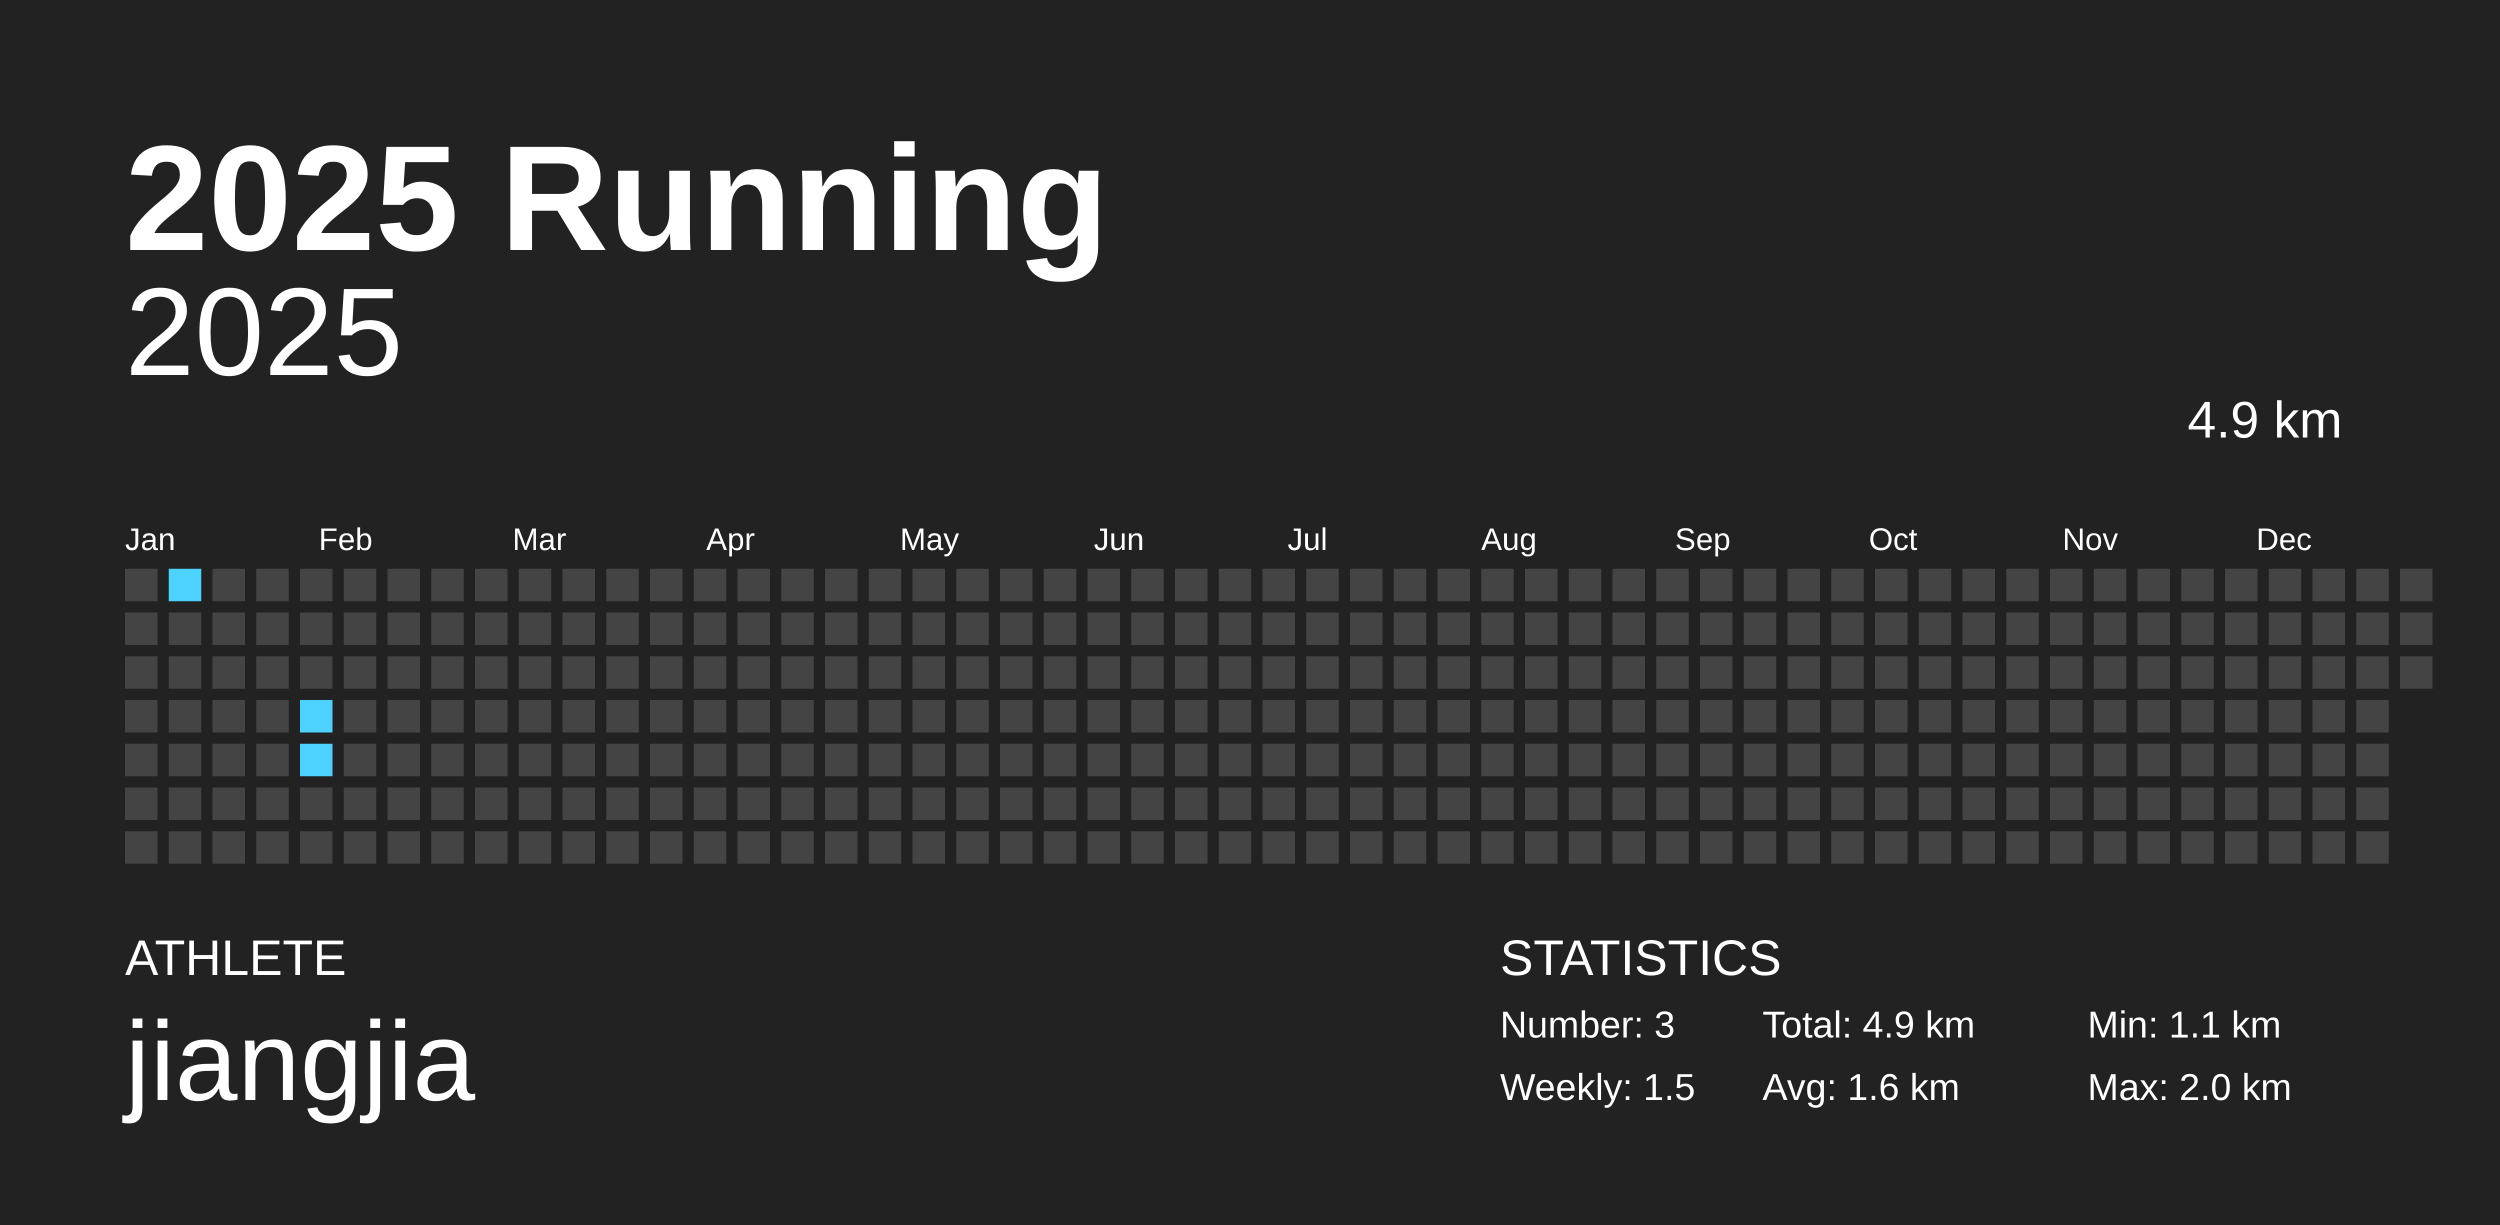
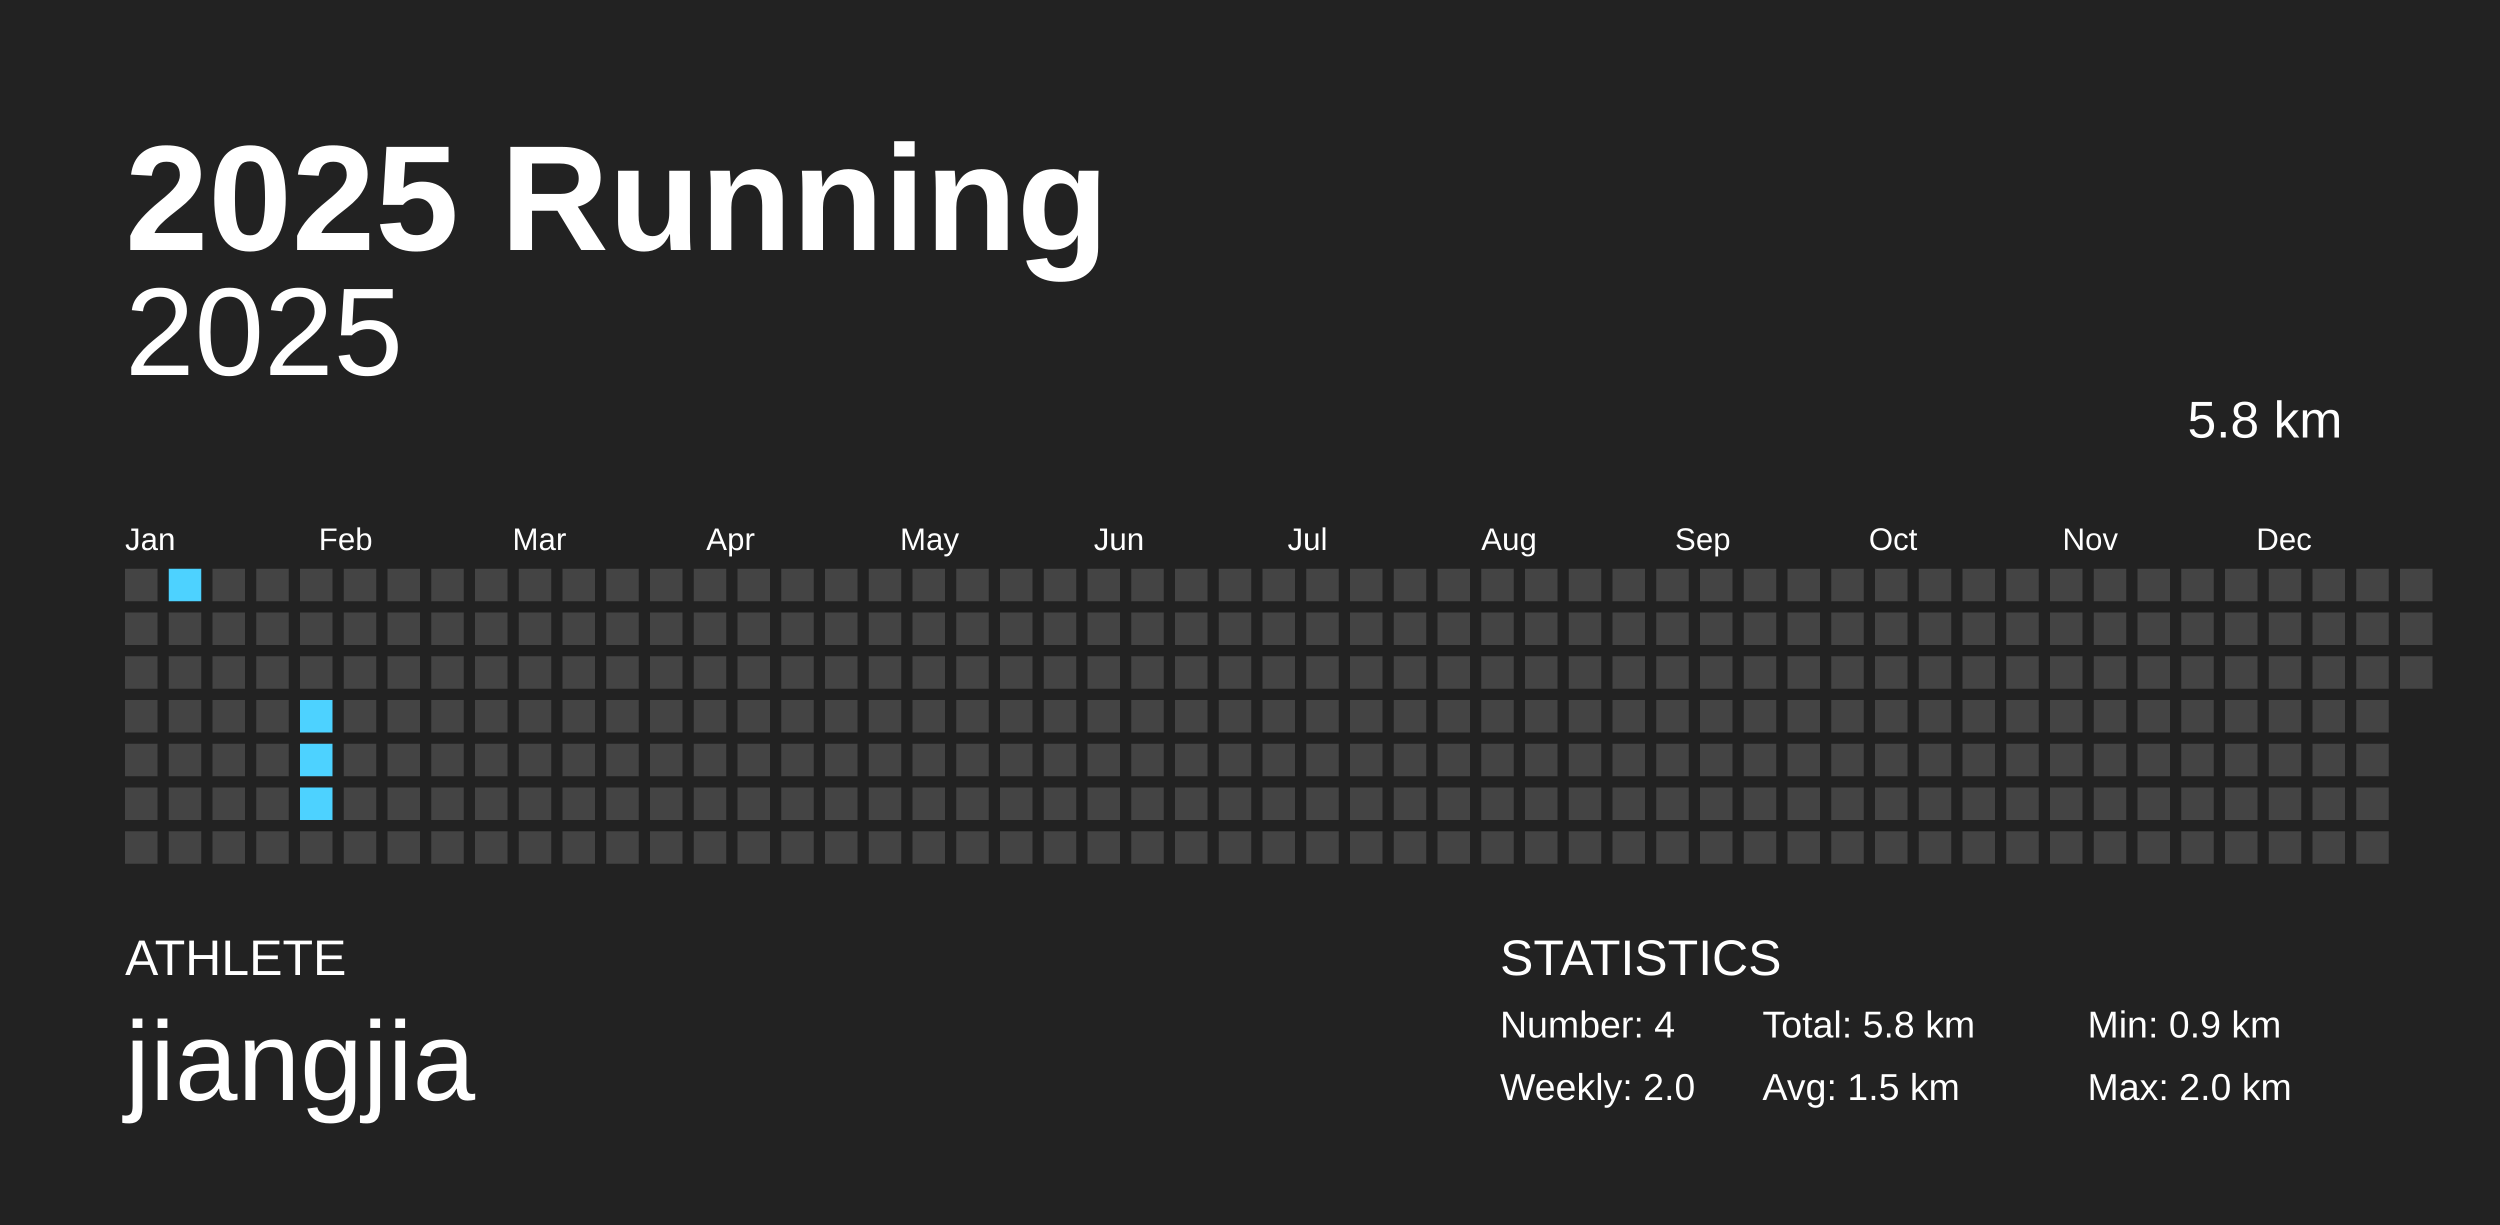
<svg xmlns="http://www.w3.org/2000/svg" baseProfile="full" height="98mm" version="1.1" viewBox="0,0,200,98" width="200mm">
  <defs />
  <rect fill="#222222" height="98" width="200" x="0" y="0" />
  <text fill="#FFFFFF" style="font-size:12px; font-family:Arial; font-weight:bold;" x="10" y="20">2025 Running</text>
  <text fill="#FFFFFF" style="font-size:4px; font-family:Arial" x="10" y="78">ATHLETE</text>
  <text fill="#FFFFFF" style="font-size:9px; font-family:Arial" x="10" y="88">jiangjia</text>
  <text fill="#FFFFFF" style="font-size:4px; font-family:Arial" x="120" y="78">STATISTICS</text>
-   <text fill="#FFFFFF" style="font-size:3px; font-family:Arial" x="120" y="83">Number: 3</text>
-   <text fill="#FFFFFF" style="font-size:3px; font-family:Arial" x="120" y="88">Weekly: 1.5</text>
-   <text fill="#FFFFFF" style="font-size:3px; font-family:Arial" x="141" y="83">Total: 4.9 km</text>
-   <text fill="#FFFFFF" style="font-size:3px; font-family:Arial" x="141" y="88">Avg: 1.6 km</text>
-   <text fill="#FFFFFF" style="font-size:3px; font-family:Arial" x="167" y="83">Min: 1.1 km</text>
+   <text fill="#FFFFFF" style="font-size:3px; font-family:Arial" x="120" y="83">Number: 4</text>
+   <text fill="#FFFFFF" style="font-size:3px; font-family:Arial" x="120" y="88">Weekly: 2.0</text>
+   <text fill="#FFFFFF" style="font-size:3px; font-family:Arial" x="141" y="83">Total: 5.8 km</text>
+   <text fill="#FFFFFF" style="font-size:3px; font-family:Arial" x="141" y="88">Avg: 1.5 km</text>
+   <text fill="#FFFFFF" style="font-size:3px; font-family:Arial" x="167" y="83">Min: 0.9 km</text>
  <text fill="#FFFFFF" style="font-size:3px; font-family:Arial" x="167" y="88">Max: 2.0 km</text>
  <text alignment-baseline="hanging" fill="#FFFFFF" style="font-size:10.0px; font-family:Arial;" x="10" y="30">2025</text>
-   <text alignment-baseline="hanging" fill="#FFFFFF" style="font-size:4.125px; font-family:Arial;" x="175" y="35">4.9 km</text>
+   <text alignment-baseline="hanging" fill="#FFFFFF" style="font-size:4.125px; font-family:Arial;" x="175" y="35">5.8 km</text>
  <text fill="#FFFFFF" style="font-size:2.5px; font-family:Arial" x="10.0" y="44">Jan</text>
  <text fill="#FFFFFF" style="font-size:2.5px; font-family:Arial" x="25.5" y="44">Feb</text>
  <text fill="#FFFFFF" style="font-size:2.5px; font-family:Arial" x="41.0" y="44">Mar</text>
  <text fill="#FFFFFF" style="font-size:2.5px; font-family:Arial" x="56.5" y="44">Apr</text>
  <text fill="#FFFFFF" style="font-size:2.5px; font-family:Arial" x="72.0" y="44">May</text>
  <text fill="#FFFFFF" style="font-size:2.5px; font-family:Arial" x="87.5" y="44">Jun</text>
  <text fill="#FFFFFF" style="font-size:2.5px; font-family:Arial" x="103.0" y="44">Jul</text>
  <text fill="#FFFFFF" style="font-size:2.5px; font-family:Arial" x="118.5" y="44">Aug</text>
  <text fill="#FFFFFF" style="font-size:2.5px; font-family:Arial" x="134.0" y="44">Sep</text>
  <text fill="#FFFFFF" style="font-size:2.5px; font-family:Arial" x="149.5" y="44">Oct</text>
  <text fill="#FFFFFF" style="font-size:2.5px; font-family:Arial" x="165.0" y="44">Nov</text>
  <text fill="#FFFFFF" style="font-size:2.5px; font-family:Arial" x="180.5" y="44">Dec</text>
  <rect fill="#444444" height="2.6" width="2.6" x="10.0" y="45.5" />
  <rect fill="#444444" height="2.6" width="2.6" x="10.0" y="49.0" />
  <rect fill="#444444" height="2.6" width="2.6" x="10.0" y="52.5" />
  <rect fill="#444444" height="2.6" width="2.6" x="10.0" y="56.0" />
  <rect fill="#444444" height="2.6" width="2.6" x="10.0" y="59.5" />
  <rect fill="#444444" height="2.6" width="2.6" x="10.0" y="63.0" />
  <rect fill="#444444" height="2.6" width="2.6" x="10.0" y="66.5" />
  <rect fill="#4dd2ff" height="2.6" width="2.6" x="13.5" y="45.5" />
  <rect fill="#444444" height="2.6" width="2.6" x="13.5" y="49.0" />
  <rect fill="#444444" height="2.6" width="2.6" x="13.5" y="52.5" />
  <rect fill="#444444" height="2.6" width="2.6" x="13.5" y="56.0" />
  <rect fill="#444444" height="2.6" width="2.6" x="13.5" y="59.5" />
  <rect fill="#444444" height="2.6" width="2.6" x="13.5" y="63.0" />
  <rect fill="#444444" height="2.6" width="2.6" x="13.5" y="66.5" />
  <rect fill="#444444" height="2.6" width="2.6" x="17.0" y="45.5" />
  <rect fill="#444444" height="2.6" width="2.6" x="17.0" y="49.0" />
  <rect fill="#444444" height="2.6" width="2.6" x="17.0" y="52.5" />
  <rect fill="#444444" height="2.6" width="2.6" x="17.0" y="56.0" />
  <rect fill="#444444" height="2.6" width="2.6" x="17.0" y="59.5" />
  <rect fill="#444444" height="2.6" width="2.6" x="17.0" y="63.0" />
  <rect fill="#444444" height="2.6" width="2.6" x="17.0" y="66.5" />
  <rect fill="#444444" height="2.6" width="2.6" x="20.5" y="45.5" />
  <rect fill="#444444" height="2.6" width="2.6" x="20.5" y="49.0" />
  <rect fill="#444444" height="2.6" width="2.6" x="20.5" y="52.5" />
  <rect fill="#444444" height="2.6" width="2.6" x="20.5" y="56.0" />
  <rect fill="#444444" height="2.6" width="2.6" x="20.5" y="59.5" />
  <rect fill="#444444" height="2.6" width="2.6" x="20.5" y="63.0" />
  <rect fill="#444444" height="2.6" width="2.6" x="20.5" y="66.5" />
  <rect fill="#444444" height="2.6" width="2.6" x="24.0" y="45.5" />
  <rect fill="#444444" height="2.6" width="2.6" x="24.0" y="49.0" />
  <rect fill="#444444" height="2.6" width="2.6" x="24.0" y="52.5" />
  <rect fill="#4dd2ff" height="2.6" width="2.6" x="24.0" y="56.0" />
  <rect fill="#4dd2ff" height="2.6" width="2.6" x="24.0" y="59.5" />
-   <rect fill="#444444" height="2.6" width="2.6" x="24.0" y="63.0" />
+   <rect fill="#4dd2ff" height="2.6" width="2.6" x="24.0" y="63.0" />
  <rect fill="#444444" height="2.6" width="2.6" x="24.0" y="66.5" />
  <rect fill="#444444" height="2.6" width="2.6" x="27.5" y="45.5" />
  <rect fill="#444444" height="2.6" width="2.6" x="27.5" y="49.0" />
  <rect fill="#444444" height="2.6" width="2.6" x="27.5" y="52.5" />
  <rect fill="#444444" height="2.6" width="2.6" x="27.5" y="56.0" />
  <rect fill="#444444" height="2.6" width="2.6" x="27.5" y="59.5" />
  <rect fill="#444444" height="2.6" width="2.6" x="27.5" y="63.0" />
  <rect fill="#444444" height="2.6" width="2.6" x="27.5" y="66.5" />
  <rect fill="#444444" height="2.6" width="2.6" x="31.0" y="45.5" />
  <rect fill="#444444" height="2.6" width="2.6" x="31.0" y="49.0" />
  <rect fill="#444444" height="2.6" width="2.6" x="31.0" y="52.5" />
  <rect fill="#444444" height="2.6" width="2.6" x="31.0" y="56.0" />
  <rect fill="#444444" height="2.6" width="2.6" x="31.0" y="59.5" />
  <rect fill="#444444" height="2.6" width="2.6" x="31.0" y="63.0" />
  <rect fill="#444444" height="2.6" width="2.6" x="31.0" y="66.5" />
  <rect fill="#444444" height="2.6" width="2.6" x="34.5" y="45.5" />
  <rect fill="#444444" height="2.6" width="2.6" x="34.5" y="49.0" />
  <rect fill="#444444" height="2.6" width="2.6" x="34.5" y="52.5" />
  <rect fill="#444444" height="2.6" width="2.6" x="34.5" y="56.0" />
  <rect fill="#444444" height="2.6" width="2.6" x="34.5" y="59.5" />
  <rect fill="#444444" height="2.6" width="2.6" x="34.5" y="63.0" />
  <rect fill="#444444" height="2.6" width="2.6" x="34.5" y="66.5" />
  <rect fill="#444444" height="2.6" width="2.6" x="38.0" y="45.5" />
  <rect fill="#444444" height="2.6" width="2.6" x="38.0" y="49.0" />
  <rect fill="#444444" height="2.6" width="2.6" x="38.0" y="52.5" />
  <rect fill="#444444" height="2.6" width="2.6" x="38.0" y="56.0" />
  <rect fill="#444444" height="2.6" width="2.6" x="38.0" y="59.5" />
  <rect fill="#444444" height="2.6" width="2.6" x="38.0" y="63.0" />
  <rect fill="#444444" height="2.6" width="2.6" x="38.0" y="66.5" />
  <rect fill="#444444" height="2.6" width="2.6" x="41.5" y="45.5" />
  <rect fill="#444444" height="2.6" width="2.6" x="41.5" y="49.0" />
  <rect fill="#444444" height="2.6" width="2.6" x="41.5" y="52.5" />
  <rect fill="#444444" height="2.6" width="2.6" x="41.5" y="56.0" />
  <rect fill="#444444" height="2.6" width="2.6" x="41.5" y="59.5" />
  <rect fill="#444444" height="2.6" width="2.6" x="41.5" y="63.0" />
  <rect fill="#444444" height="2.6" width="2.6" x="41.5" y="66.5" />
  <rect fill="#444444" height="2.6" width="2.6" x="45.0" y="45.5" />
  <rect fill="#444444" height="2.6" width="2.6" x="45.0" y="49.0" />
  <rect fill="#444444" height="2.6" width="2.6" x="45.0" y="52.5" />
  <rect fill="#444444" height="2.6" width="2.6" x="45.0" y="56.0" />
  <rect fill="#444444" height="2.6" width="2.6" x="45.0" y="59.5" />
  <rect fill="#444444" height="2.6" width="2.6" x="45.0" y="63.0" />
  <rect fill="#444444" height="2.6" width="2.6" x="45.0" y="66.5" />
  <rect fill="#444444" height="2.6" width="2.6" x="48.5" y="45.5" />
  <rect fill="#444444" height="2.6" width="2.6" x="48.5" y="49.0" />
  <rect fill="#444444" height="2.6" width="2.6" x="48.5" y="52.5" />
  <rect fill="#444444" height="2.6" width="2.6" x="48.5" y="56.0" />
  <rect fill="#444444" height="2.6" width="2.6" x="48.5" y="59.5" />
  <rect fill="#444444" height="2.6" width="2.6" x="48.5" y="63.0" />
  <rect fill="#444444" height="2.6" width="2.6" x="48.5" y="66.5" />
  <rect fill="#444444" height="2.6" width="2.6" x="52.0" y="45.5" />
  <rect fill="#444444" height="2.6" width="2.6" x="52.0" y="49.0" />
  <rect fill="#444444" height="2.6" width="2.6" x="52.0" y="52.5" />
  <rect fill="#444444" height="2.6" width="2.6" x="52.0" y="56.0" />
  <rect fill="#444444" height="2.6" width="2.6" x="52.0" y="59.5" />
  <rect fill="#444444" height="2.6" width="2.6" x="52.0" y="63.0" />
  <rect fill="#444444" height="2.6" width="2.6" x="52.0" y="66.5" />
  <rect fill="#444444" height="2.6" width="2.6" x="55.5" y="45.5" />
  <rect fill="#444444" height="2.6" width="2.6" x="55.5" y="49.0" />
  <rect fill="#444444" height="2.6" width="2.6" x="55.5" y="52.5" />
  <rect fill="#444444" height="2.6" width="2.6" x="55.5" y="56.0" />
  <rect fill="#444444" height="2.6" width="2.6" x="55.5" y="59.5" />
  <rect fill="#444444" height="2.6" width="2.6" x="55.5" y="63.0" />
  <rect fill="#444444" height="2.6" width="2.6" x="55.5" y="66.5" />
  <rect fill="#444444" height="2.6" width="2.6" x="59.0" y="45.5" />
  <rect fill="#444444" height="2.6" width="2.6" x="59.0" y="49.0" />
  <rect fill="#444444" height="2.6" width="2.6" x="59.0" y="52.5" />
  <rect fill="#444444" height="2.6" width="2.6" x="59.0" y="56.0" />
  <rect fill="#444444" height="2.6" width="2.6" x="59.0" y="59.5" />
  <rect fill="#444444" height="2.6" width="2.6" x="59.0" y="63.0" />
  <rect fill="#444444" height="2.6" width="2.6" x="59.0" y="66.5" />
  <rect fill="#444444" height="2.6" width="2.6" x="62.5" y="45.5" />
  <rect fill="#444444" height="2.6" width="2.6" x="62.5" y="49.0" />
  <rect fill="#444444" height="2.6" width="2.6" x="62.5" y="52.5" />
  <rect fill="#444444" height="2.6" width="2.6" x="62.5" y="56.0" />
  <rect fill="#444444" height="2.6" width="2.6" x="62.5" y="59.5" />
  <rect fill="#444444" height="2.6" width="2.6" x="62.5" y="63.0" />
  <rect fill="#444444" height="2.6" width="2.6" x="62.5" y="66.5" />
  <rect fill="#444444" height="2.6" width="2.6" x="66.0" y="45.5" />
  <rect fill="#444444" height="2.6" width="2.6" x="66.0" y="49.0" />
  <rect fill="#444444" height="2.6" width="2.6" x="66.0" y="52.5" />
  <rect fill="#444444" height="2.6" width="2.6" x="66.0" y="56.0" />
  <rect fill="#444444" height="2.6" width="2.6" x="66.0" y="59.5" />
  <rect fill="#444444" height="2.6" width="2.6" x="66.0" y="63.0" />
  <rect fill="#444444" height="2.6" width="2.6" x="66.0" y="66.5" />
  <rect fill="#444444" height="2.6" width="2.6" x="69.5" y="45.5" />
  <rect fill="#444444" height="2.6" width="2.6" x="69.5" y="49.0" />
  <rect fill="#444444" height="2.6" width="2.6" x="69.5" y="52.5" />
  <rect fill="#444444" height="2.6" width="2.6" x="69.5" y="56.0" />
  <rect fill="#444444" height="2.6" width="2.6" x="69.5" y="59.5" />
  <rect fill="#444444" height="2.6" width="2.6" x="69.5" y="63.0" />
  <rect fill="#444444" height="2.6" width="2.6" x="69.5" y="66.5" />
  <rect fill="#444444" height="2.6" width="2.6" x="73.0" y="45.5" />
  <rect fill="#444444" height="2.6" width="2.6" x="73.0" y="49.0" />
  <rect fill="#444444" height="2.6" width="2.6" x="73.0" y="52.5" />
  <rect fill="#444444" height="2.6" width="2.6" x="73.0" y="56.0" />
  <rect fill="#444444" height="2.6" width="2.6" x="73.0" y="59.5" />
  <rect fill="#444444" height="2.6" width="2.6" x="73.0" y="63.0" />
  <rect fill="#444444" height="2.6" width="2.6" x="73.0" y="66.5" />
  <rect fill="#444444" height="2.6" width="2.6" x="76.5" y="45.5" />
  <rect fill="#444444" height="2.6" width="2.6" x="76.5" y="49.0" />
  <rect fill="#444444" height="2.6" width="2.6" x="76.5" y="52.5" />
  <rect fill="#444444" height="2.6" width="2.6" x="76.5" y="56.0" />
  <rect fill="#444444" height="2.6" width="2.6" x="76.5" y="59.5" />
  <rect fill="#444444" height="2.6" width="2.6" x="76.5" y="63.0" />
  <rect fill="#444444" height="2.6" width="2.6" x="76.5" y="66.5" />
  <rect fill="#444444" height="2.6" width="2.6" x="80.0" y="45.5" />
  <rect fill="#444444" height="2.6" width="2.6" x="80.0" y="49.0" />
  <rect fill="#444444" height="2.6" width="2.6" x="80.0" y="52.5" />
  <rect fill="#444444" height="2.6" width="2.6" x="80.0" y="56.0" />
  <rect fill="#444444" height="2.6" width="2.6" x="80.0" y="59.5" />
  <rect fill="#444444" height="2.6" width="2.6" x="80.0" y="63.0" />
  <rect fill="#444444" height="2.6" width="2.6" x="80.0" y="66.5" />
  <rect fill="#444444" height="2.6" width="2.6" x="83.5" y="45.5" />
  <rect fill="#444444" height="2.6" width="2.6" x="83.5" y="49.0" />
  <rect fill="#444444" height="2.6" width="2.6" x="83.5" y="52.5" />
  <rect fill="#444444" height="2.6" width="2.6" x="83.5" y="56.0" />
  <rect fill="#444444" height="2.6" width="2.6" x="83.5" y="59.5" />
  <rect fill="#444444" height="2.6" width="2.6" x="83.5" y="63.0" />
  <rect fill="#444444" height="2.6" width="2.6" x="83.5" y="66.5" />
  <rect fill="#444444" height="2.6" width="2.6" x="87.0" y="45.5" />
  <rect fill="#444444" height="2.6" width="2.6" x="87.0" y="49.0" />
  <rect fill="#444444" height="2.6" width="2.6" x="87.0" y="52.5" />
  <rect fill="#444444" height="2.6" width="2.6" x="87.0" y="56.0" />
  <rect fill="#444444" height="2.6" width="2.6" x="87.0" y="59.5" />
  <rect fill="#444444" height="2.6" width="2.6" x="87.0" y="63.0" />
  <rect fill="#444444" height="2.6" width="2.6" x="87.0" y="66.5" />
  <rect fill="#444444" height="2.6" width="2.6" x="90.5" y="45.5" />
  <rect fill="#444444" height="2.6" width="2.6" x="90.5" y="49.0" />
  <rect fill="#444444" height="2.6" width="2.6" x="90.5" y="52.5" />
  <rect fill="#444444" height="2.6" width="2.6" x="90.5" y="56.0" />
  <rect fill="#444444" height="2.6" width="2.6" x="90.5" y="59.5" />
  <rect fill="#444444" height="2.6" width="2.6" x="90.5" y="63.0" />
  <rect fill="#444444" height="2.6" width="2.6" x="90.5" y="66.5" />
  <rect fill="#444444" height="2.6" width="2.6" x="94.0" y="45.5" />
  <rect fill="#444444" height="2.6" width="2.6" x="94.0" y="49.0" />
  <rect fill="#444444" height="2.6" width="2.6" x="94.0" y="52.5" />
  <rect fill="#444444" height="2.6" width="2.6" x="94.0" y="56.0" />
  <rect fill="#444444" height="2.6" width="2.6" x="94.0" y="59.5" />
  <rect fill="#444444" height="2.6" width="2.6" x="94.0" y="63.0" />
  <rect fill="#444444" height="2.6" width="2.6" x="94.0" y="66.5" />
  <rect fill="#444444" height="2.6" width="2.6" x="97.5" y="45.5" />
  <rect fill="#444444" height="2.6" width="2.6" x="97.5" y="49.0" />
  <rect fill="#444444" height="2.6" width="2.6" x="97.5" y="52.5" />
  <rect fill="#444444" height="2.6" width="2.6" x="97.5" y="56.0" />
  <rect fill="#444444" height="2.6" width="2.6" x="97.5" y="59.5" />
  <rect fill="#444444" height="2.6" width="2.6" x="97.5" y="63.0" />
  <rect fill="#444444" height="2.6" width="2.6" x="97.5" y="66.5" />
  <rect fill="#444444" height="2.6" width="2.6" x="101.0" y="45.5" />
  <rect fill="#444444" height="2.6" width="2.6" x="101.0" y="49.0" />
  <rect fill="#444444" height="2.6" width="2.6" x="101.0" y="52.5" />
  <rect fill="#444444" height="2.6" width="2.6" x="101.0" y="56.0" />
  <rect fill="#444444" height="2.6" width="2.6" x="101.0" y="59.5" />
  <rect fill="#444444" height="2.6" width="2.6" x="101.0" y="63.0" />
  <rect fill="#444444" height="2.6" width="2.6" x="101.0" y="66.5" />
  <rect fill="#444444" height="2.6" width="2.6" x="104.5" y="45.5" />
  <rect fill="#444444" height="2.6" width="2.6" x="104.5" y="49.0" />
  <rect fill="#444444" height="2.6" width="2.6" x="104.5" y="52.5" />
  <rect fill="#444444" height="2.6" width="2.6" x="104.5" y="56.0" />
  <rect fill="#444444" height="2.6" width="2.6" x="104.5" y="59.5" />
  <rect fill="#444444" height="2.6" width="2.6" x="104.5" y="63.0" />
  <rect fill="#444444" height="2.6" width="2.6" x="104.5" y="66.5" />
  <rect fill="#444444" height="2.6" width="2.6" x="108.0" y="45.5" />
  <rect fill="#444444" height="2.6" width="2.6" x="108.0" y="49.0" />
  <rect fill="#444444" height="2.6" width="2.6" x="108.0" y="52.5" />
  <rect fill="#444444" height="2.6" width="2.6" x="108.0" y="56.0" />
  <rect fill="#444444" height="2.6" width="2.6" x="108.0" y="59.5" />
  <rect fill="#444444" height="2.6" width="2.6" x="108.0" y="63.0" />
  <rect fill="#444444" height="2.6" width="2.6" x="108.0" y="66.5" />
  <rect fill="#444444" height="2.6" width="2.6" x="111.5" y="45.5" />
  <rect fill="#444444" height="2.6" width="2.6" x="111.5" y="49.0" />
  <rect fill="#444444" height="2.6" width="2.6" x="111.5" y="52.5" />
  <rect fill="#444444" height="2.6" width="2.6" x="111.5" y="56.0" />
  <rect fill="#444444" height="2.6" width="2.6" x="111.5" y="59.5" />
  <rect fill="#444444" height="2.6" width="2.6" x="111.5" y="63.0" />
  <rect fill="#444444" height="2.6" width="2.6" x="111.5" y="66.5" />
  <rect fill="#444444" height="2.6" width="2.6" x="115.0" y="45.5" />
  <rect fill="#444444" height="2.6" width="2.6" x="115.0" y="49.0" />
  <rect fill="#444444" height="2.6" width="2.6" x="115.0" y="52.5" />
  <rect fill="#444444" height="2.6" width="2.6" x="115.0" y="56.0" />
  <rect fill="#444444" height="2.6" width="2.6" x="115.0" y="59.5" />
  <rect fill="#444444" height="2.6" width="2.6" x="115.0" y="63.0" />
  <rect fill="#444444" height="2.6" width="2.6" x="115.0" y="66.5" />
  <rect fill="#444444" height="2.6" width="2.6" x="118.5" y="45.5" />
  <rect fill="#444444" height="2.6" width="2.6" x="118.5" y="49.0" />
  <rect fill="#444444" height="2.6" width="2.6" x="118.5" y="52.5" />
  <rect fill="#444444" height="2.6" width="2.6" x="118.5" y="56.0" />
  <rect fill="#444444" height="2.6" width="2.6" x="118.5" y="59.5" />
  <rect fill="#444444" height="2.6" width="2.6" x="118.5" y="63.0" />
  <rect fill="#444444" height="2.6" width="2.6" x="118.5" y="66.5" />
  <rect fill="#444444" height="2.6" width="2.6" x="122.0" y="45.5" />
  <rect fill="#444444" height="2.6" width="2.6" x="122.0" y="49.0" />
  <rect fill="#444444" height="2.6" width="2.6" x="122.0" y="52.5" />
  <rect fill="#444444" height="2.6" width="2.6" x="122.0" y="56.0" />
  <rect fill="#444444" height="2.6" width="2.6" x="122.0" y="59.5" />
  <rect fill="#444444" height="2.6" width="2.6" x="122.0" y="63.0" />
  <rect fill="#444444" height="2.6" width="2.6" x="122.0" y="66.5" />
  <rect fill="#444444" height="2.6" width="2.6" x="125.5" y="45.5" />
  <rect fill="#444444" height="2.6" width="2.6" x="125.5" y="49.0" />
  <rect fill="#444444" height="2.6" width="2.6" x="125.5" y="52.5" />
  <rect fill="#444444" height="2.6" width="2.6" x="125.5" y="56.0" />
  <rect fill="#444444" height="2.6" width="2.6" x="125.5" y="59.5" />
  <rect fill="#444444" height="2.6" width="2.6" x="125.5" y="63.0" />
  <rect fill="#444444" height="2.6" width="2.6" x="125.5" y="66.5" />
  <rect fill="#444444" height="2.6" width="2.6" x="129.0" y="45.5" />
  <rect fill="#444444" height="2.6" width="2.6" x="129.0" y="49.0" />
  <rect fill="#444444" height="2.6" width="2.6" x="129.0" y="52.5" />
  <rect fill="#444444" height="2.6" width="2.6" x="129.0" y="56.0" />
  <rect fill="#444444" height="2.6" width="2.6" x="129.0" y="59.5" />
  <rect fill="#444444" height="2.6" width="2.6" x="129.0" y="63.0" />
  <rect fill="#444444" height="2.6" width="2.6" x="129.0" y="66.5" />
  <rect fill="#444444" height="2.6" width="2.6" x="132.5" y="45.5" />
  <rect fill="#444444" height="2.6" width="2.6" x="132.5" y="49.0" />
  <rect fill="#444444" height="2.6" width="2.6" x="132.5" y="52.5" />
  <rect fill="#444444" height="2.6" width="2.6" x="132.5" y="56.0" />
  <rect fill="#444444" height="2.6" width="2.6" x="132.5" y="59.5" />
  <rect fill="#444444" height="2.6" width="2.6" x="132.5" y="63.0" />
  <rect fill="#444444" height="2.6" width="2.6" x="132.5" y="66.5" />
  <rect fill="#444444" height="2.6" width="2.6" x="136.0" y="45.5" />
  <rect fill="#444444" height="2.6" width="2.6" x="136.0" y="49.0" />
  <rect fill="#444444" height="2.6" width="2.6" x="136.0" y="52.5" />
  <rect fill="#444444" height="2.6" width="2.6" x="136.0" y="56.0" />
  <rect fill="#444444" height="2.6" width="2.6" x="136.0" y="59.5" />
  <rect fill="#444444" height="2.6" width="2.6" x="136.0" y="63.0" />
  <rect fill="#444444" height="2.6" width="2.6" x="136.0" y="66.5" />
  <rect fill="#444444" height="2.6" width="2.6" x="139.5" y="45.5" />
  <rect fill="#444444" height="2.6" width="2.6" x="139.5" y="49.0" />
  <rect fill="#444444" height="2.6" width="2.6" x="139.5" y="52.5" />
  <rect fill="#444444" height="2.6" width="2.6" x="139.5" y="56.0" />
  <rect fill="#444444" height="2.6" width="2.6" x="139.5" y="59.5" />
  <rect fill="#444444" height="2.6" width="2.6" x="139.5" y="63.0" />
  <rect fill="#444444" height="2.6" width="2.6" x="139.5" y="66.5" />
  <rect fill="#444444" height="2.6" width="2.6" x="143.0" y="45.5" />
  <rect fill="#444444" height="2.6" width="2.6" x="143.0" y="49.0" />
  <rect fill="#444444" height="2.6" width="2.6" x="143.0" y="52.5" />
  <rect fill="#444444" height="2.6" width="2.6" x="143.0" y="56.0" />
  <rect fill="#444444" height="2.6" width="2.6" x="143.0" y="59.5" />
  <rect fill="#444444" height="2.6" width="2.6" x="143.0" y="63.0" />
  <rect fill="#444444" height="2.6" width="2.6" x="143.0" y="66.5" />
  <rect fill="#444444" height="2.6" width="2.6" x="146.5" y="45.5" />
  <rect fill="#444444" height="2.6" width="2.6" x="146.5" y="49.0" />
  <rect fill="#444444" height="2.6" width="2.6" x="146.5" y="52.5" />
  <rect fill="#444444" height="2.6" width="2.6" x="146.5" y="56.0" />
  <rect fill="#444444" height="2.6" width="2.6" x="146.5" y="59.5" />
  <rect fill="#444444" height="2.6" width="2.6" x="146.5" y="63.0" />
  <rect fill="#444444" height="2.6" width="2.6" x="146.5" y="66.5" />
  <rect fill="#444444" height="2.6" width="2.6" x="150.0" y="45.5" />
  <rect fill="#444444" height="2.6" width="2.6" x="150.0" y="49.0" />
  <rect fill="#444444" height="2.6" width="2.6" x="150.0" y="52.5" />
  <rect fill="#444444" height="2.6" width="2.6" x="150.0" y="56.0" />
  <rect fill="#444444" height="2.6" width="2.6" x="150.0" y="59.5" />
  <rect fill="#444444" height="2.6" width="2.6" x="150.0" y="63.0" />
  <rect fill="#444444" height="2.6" width="2.6" x="150.0" y="66.5" />
  <rect fill="#444444" height="2.6" width="2.6" x="153.5" y="45.5" />
  <rect fill="#444444" height="2.6" width="2.6" x="153.5" y="49.0" />
  <rect fill="#444444" height="2.6" width="2.6" x="153.5" y="52.5" />
  <rect fill="#444444" height="2.6" width="2.6" x="153.5" y="56.0" />
  <rect fill="#444444" height="2.6" width="2.6" x="153.5" y="59.5" />
  <rect fill="#444444" height="2.6" width="2.6" x="153.5" y="63.0" />
  <rect fill="#444444" height="2.6" width="2.6" x="153.5" y="66.5" />
  <rect fill="#444444" height="2.6" width="2.6" x="157.0" y="45.5" />
  <rect fill="#444444" height="2.6" width="2.6" x="157.0" y="49.0" />
  <rect fill="#444444" height="2.6" width="2.6" x="157.0" y="52.5" />
  <rect fill="#444444" height="2.6" width="2.6" x="157.0" y="56.0" />
  <rect fill="#444444" height="2.6" width="2.6" x="157.0" y="59.5" />
  <rect fill="#444444" height="2.6" width="2.6" x="157.0" y="63.0" />
  <rect fill="#444444" height="2.6" width="2.6" x="157.0" y="66.5" />
  <rect fill="#444444" height="2.6" width="2.6" x="160.5" y="45.5" />
  <rect fill="#444444" height="2.6" width="2.6" x="160.5" y="49.0" />
  <rect fill="#444444" height="2.6" width="2.6" x="160.5" y="52.5" />
  <rect fill="#444444" height="2.6" width="2.6" x="160.5" y="56.0" />
  <rect fill="#444444" height="2.6" width="2.6" x="160.5" y="59.5" />
  <rect fill="#444444" height="2.6" width="2.6" x="160.5" y="63.0" />
  <rect fill="#444444" height="2.6" width="2.6" x="160.5" y="66.5" />
  <rect fill="#444444" height="2.6" width="2.6" x="164.0" y="45.5" />
  <rect fill="#444444" height="2.6" width="2.6" x="164.0" y="49.0" />
  <rect fill="#444444" height="2.6" width="2.6" x="164.0" y="52.5" />
  <rect fill="#444444" height="2.6" width="2.6" x="164.0" y="56.0" />
  <rect fill="#444444" height="2.6" width="2.6" x="164.0" y="59.5" />
  <rect fill="#444444" height="2.6" width="2.6" x="164.0" y="63.0" />
  <rect fill="#444444" height="2.6" width="2.6" x="164.0" y="66.5" />
  <rect fill="#444444" height="2.6" width="2.6" x="167.5" y="45.5" />
  <rect fill="#444444" height="2.6" width="2.6" x="167.5" y="49.0" />
  <rect fill="#444444" height="2.6" width="2.6" x="167.5" y="52.5" />
  <rect fill="#444444" height="2.6" width="2.6" x="167.5" y="56.0" />
  <rect fill="#444444" height="2.6" width="2.6" x="167.5" y="59.5" />
  <rect fill="#444444" height="2.6" width="2.6" x="167.5" y="63.0" />
  <rect fill="#444444" height="2.6" width="2.6" x="167.5" y="66.5" />
  <rect fill="#444444" height="2.6" width="2.6" x="171.0" y="45.5" />
  <rect fill="#444444" height="2.6" width="2.6" x="171.0" y="49.0" />
  <rect fill="#444444" height="2.6" width="2.6" x="171.0" y="52.5" />
  <rect fill="#444444" height="2.6" width="2.6" x="171.0" y="56.0" />
  <rect fill="#444444" height="2.6" width="2.6" x="171.0" y="59.5" />
  <rect fill="#444444" height="2.6" width="2.6" x="171.0" y="63.0" />
  <rect fill="#444444" height="2.6" width="2.6" x="171.0" y="66.5" />
  <rect fill="#444444" height="2.6" width="2.6" x="174.5" y="45.5" />
  <rect fill="#444444" height="2.6" width="2.6" x="174.5" y="49.0" />
  <rect fill="#444444" height="2.6" width="2.6" x="174.5" y="52.5" />
  <rect fill="#444444" height="2.6" width="2.6" x="174.5" y="56.0" />
  <rect fill="#444444" height="2.6" width="2.6" x="174.5" y="59.5" />
  <rect fill="#444444" height="2.6" width="2.6" x="174.5" y="63.0" />
  <rect fill="#444444" height="2.6" width="2.6" x="174.5" y="66.5" />
  <rect fill="#444444" height="2.6" width="2.6" x="178.0" y="45.5" />
  <rect fill="#444444" height="2.6" width="2.6" x="178.0" y="49.0" />
  <rect fill="#444444" height="2.6" width="2.6" x="178.0" y="52.5" />
  <rect fill="#444444" height="2.6" width="2.6" x="178.0" y="56.0" />
  <rect fill="#444444" height="2.6" width="2.6" x="178.0" y="59.5" />
  <rect fill="#444444" height="2.6" width="2.6" x="178.0" y="63.0" />
  <rect fill="#444444" height="2.6" width="2.6" x="178.0" y="66.5" />
  <rect fill="#444444" height="2.6" width="2.6" x="181.5" y="45.5" />
  <rect fill="#444444" height="2.6" width="2.6" x="181.5" y="49.0" />
  <rect fill="#444444" height="2.6" width="2.6" x="181.5" y="52.5" />
  <rect fill="#444444" height="2.6" width="2.6" x="181.5" y="56.0" />
  <rect fill="#444444" height="2.6" width="2.6" x="181.5" y="59.5" />
  <rect fill="#444444" height="2.6" width="2.6" x="181.5" y="63.0" />
  <rect fill="#444444" height="2.6" width="2.6" x="181.5" y="66.5" />
  <rect fill="#444444" height="2.6" width="2.6" x="185.0" y="45.5" />
  <rect fill="#444444" height="2.6" width="2.6" x="185.0" y="49.0" />
  <rect fill="#444444" height="2.6" width="2.6" x="185.0" y="52.5" />
  <rect fill="#444444" height="2.6" width="2.6" x="185.0" y="56.0" />
  <rect fill="#444444" height="2.6" width="2.6" x="185.0" y="59.5" />
  <rect fill="#444444" height="2.6" width="2.6" x="185.0" y="63.0" />
  <rect fill="#444444" height="2.6" width="2.6" x="185.0" y="66.5" />
  <rect fill="#444444" height="2.6" width="2.6" x="188.5" y="45.5" />
  <rect fill="#444444" height="2.6" width="2.6" x="188.5" y="49.0" />
  <rect fill="#444444" height="2.6" width="2.6" x="188.5" y="52.5" />
  <rect fill="#444444" height="2.6" width="2.6" x="188.5" y="56.0" />
  <rect fill="#444444" height="2.6" width="2.6" x="188.5" y="59.5" />
  <rect fill="#444444" height="2.6" width="2.6" x="188.5" y="63.0" />
  <rect fill="#444444" height="2.6" width="2.6" x="188.5" y="66.5" />
  <rect fill="#444444" height="2.6" width="2.6" x="192.0" y="45.5" />
  <rect fill="#444444" height="2.6" width="2.6" x="192.0" y="49.0" />
  <rect fill="#444444" height="2.6" width="2.6" x="192.0" y="52.5" />
</svg>
